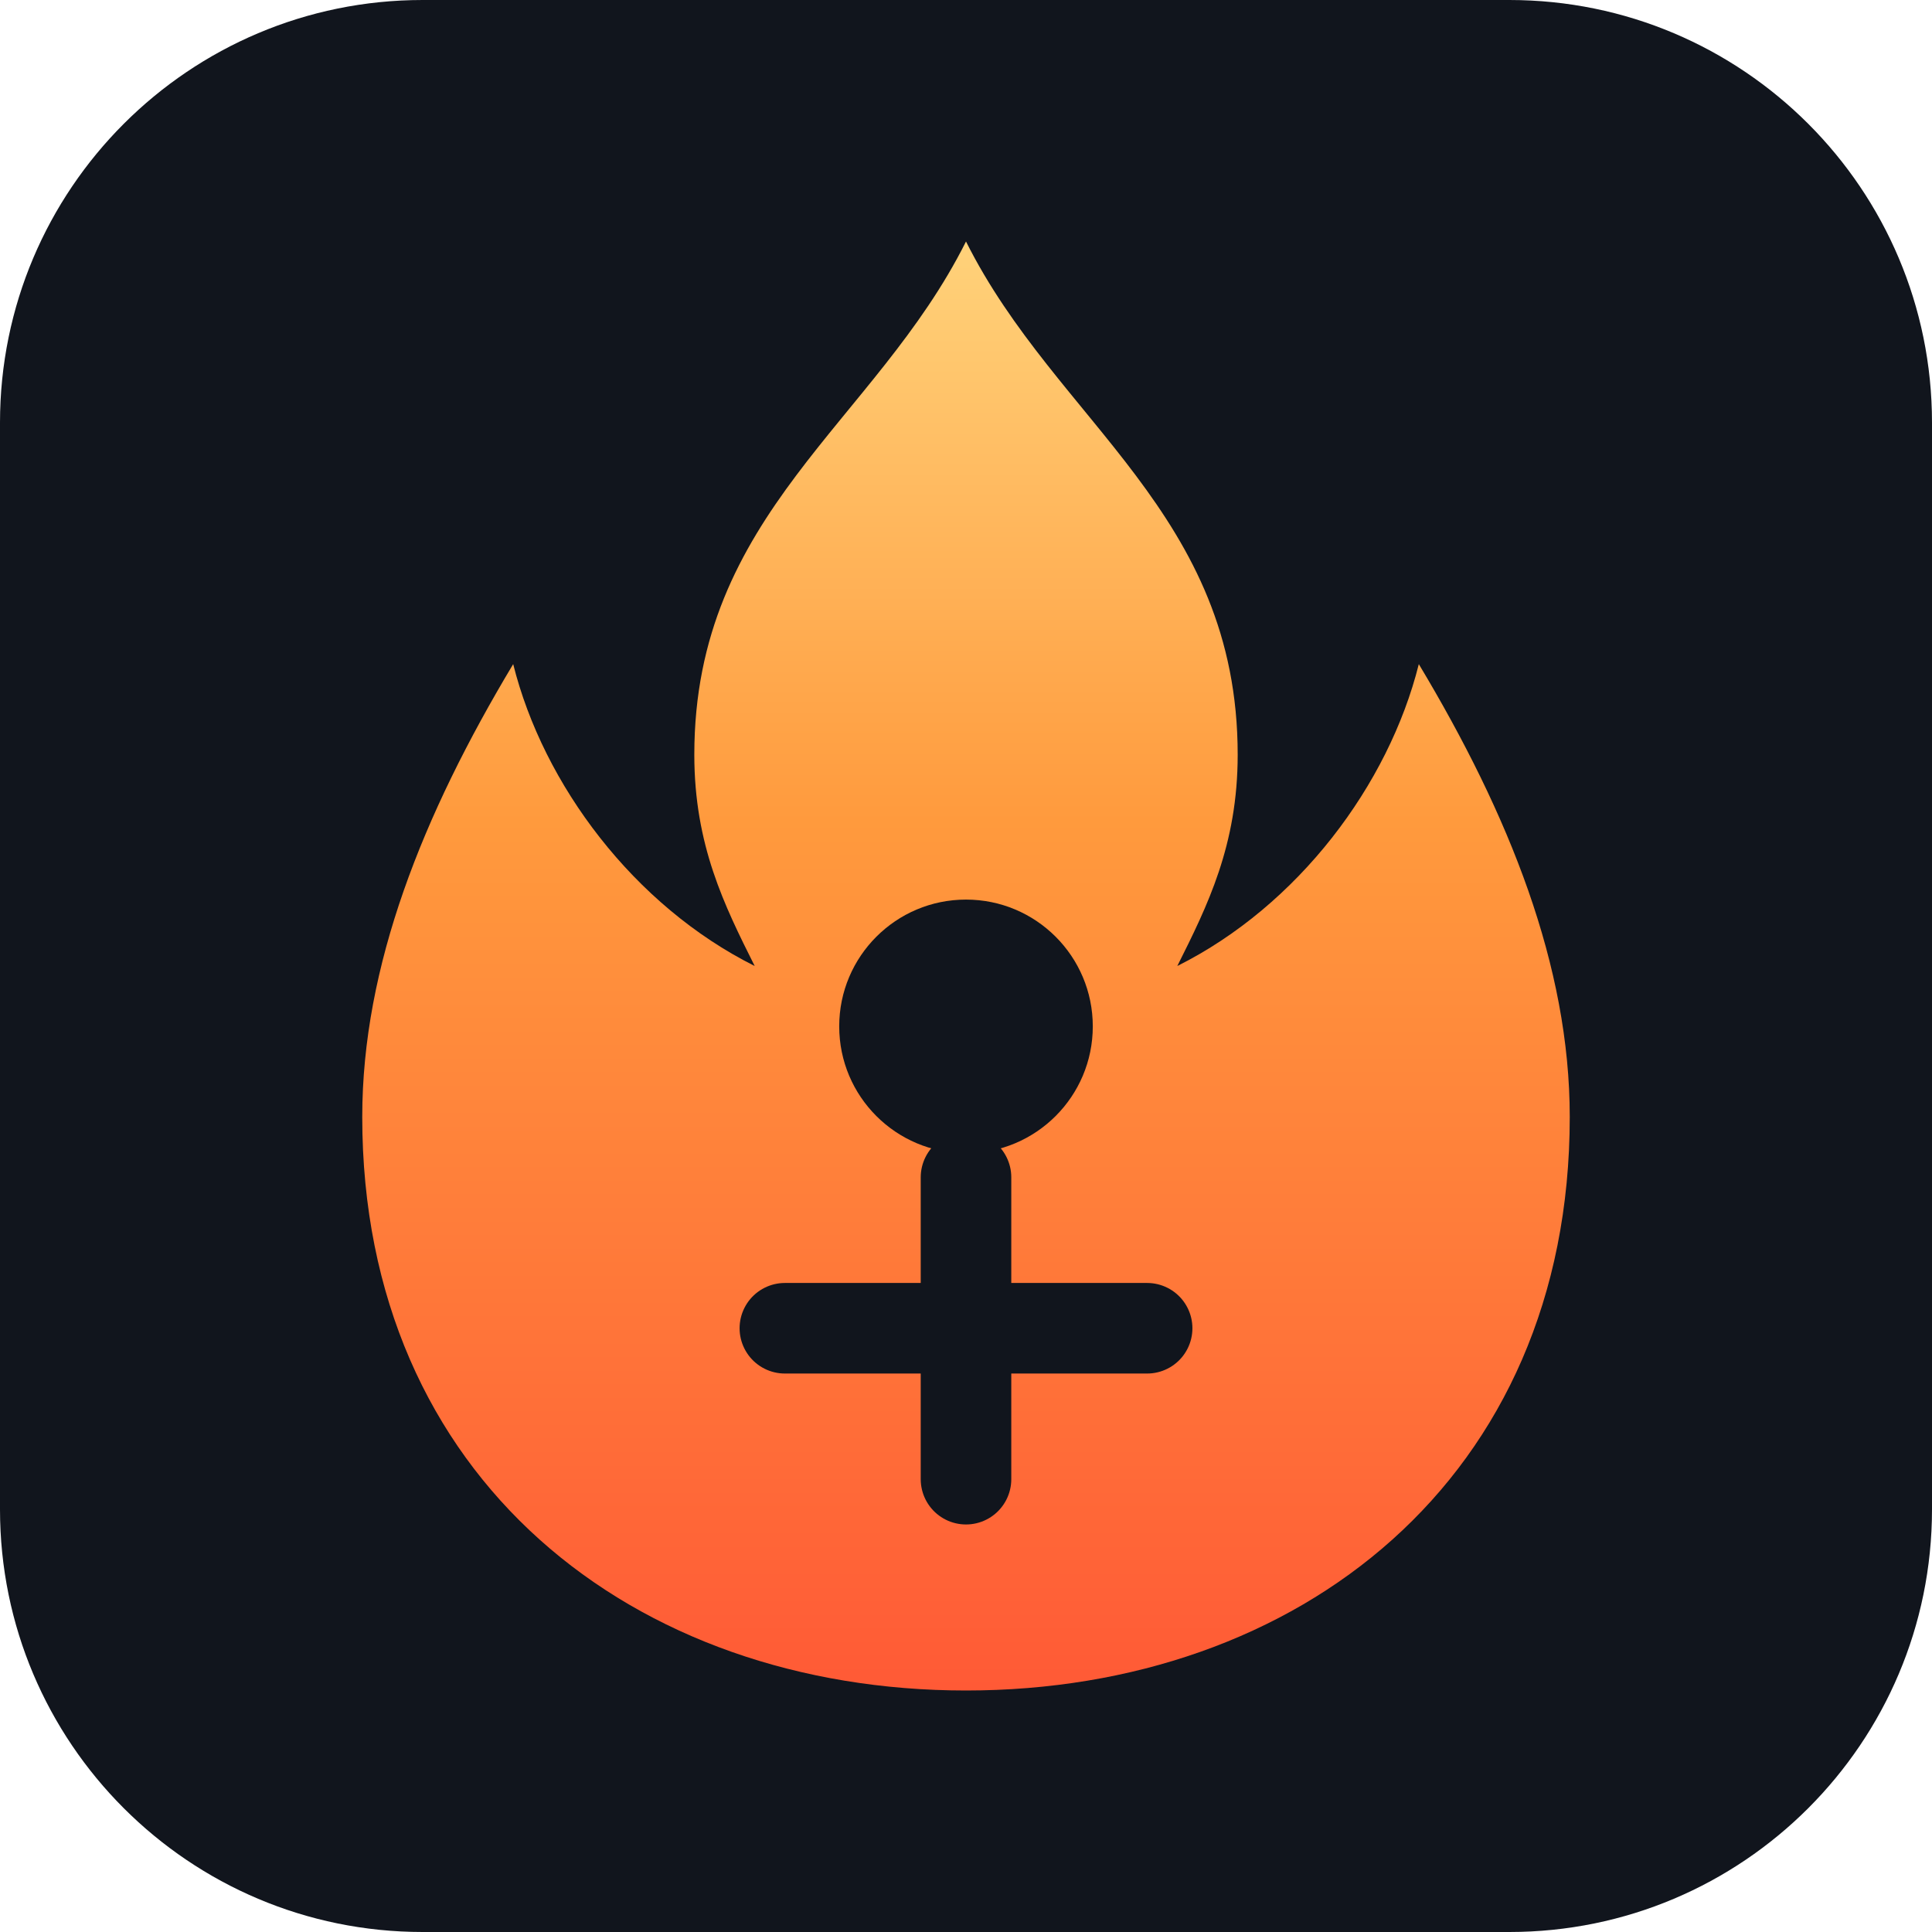
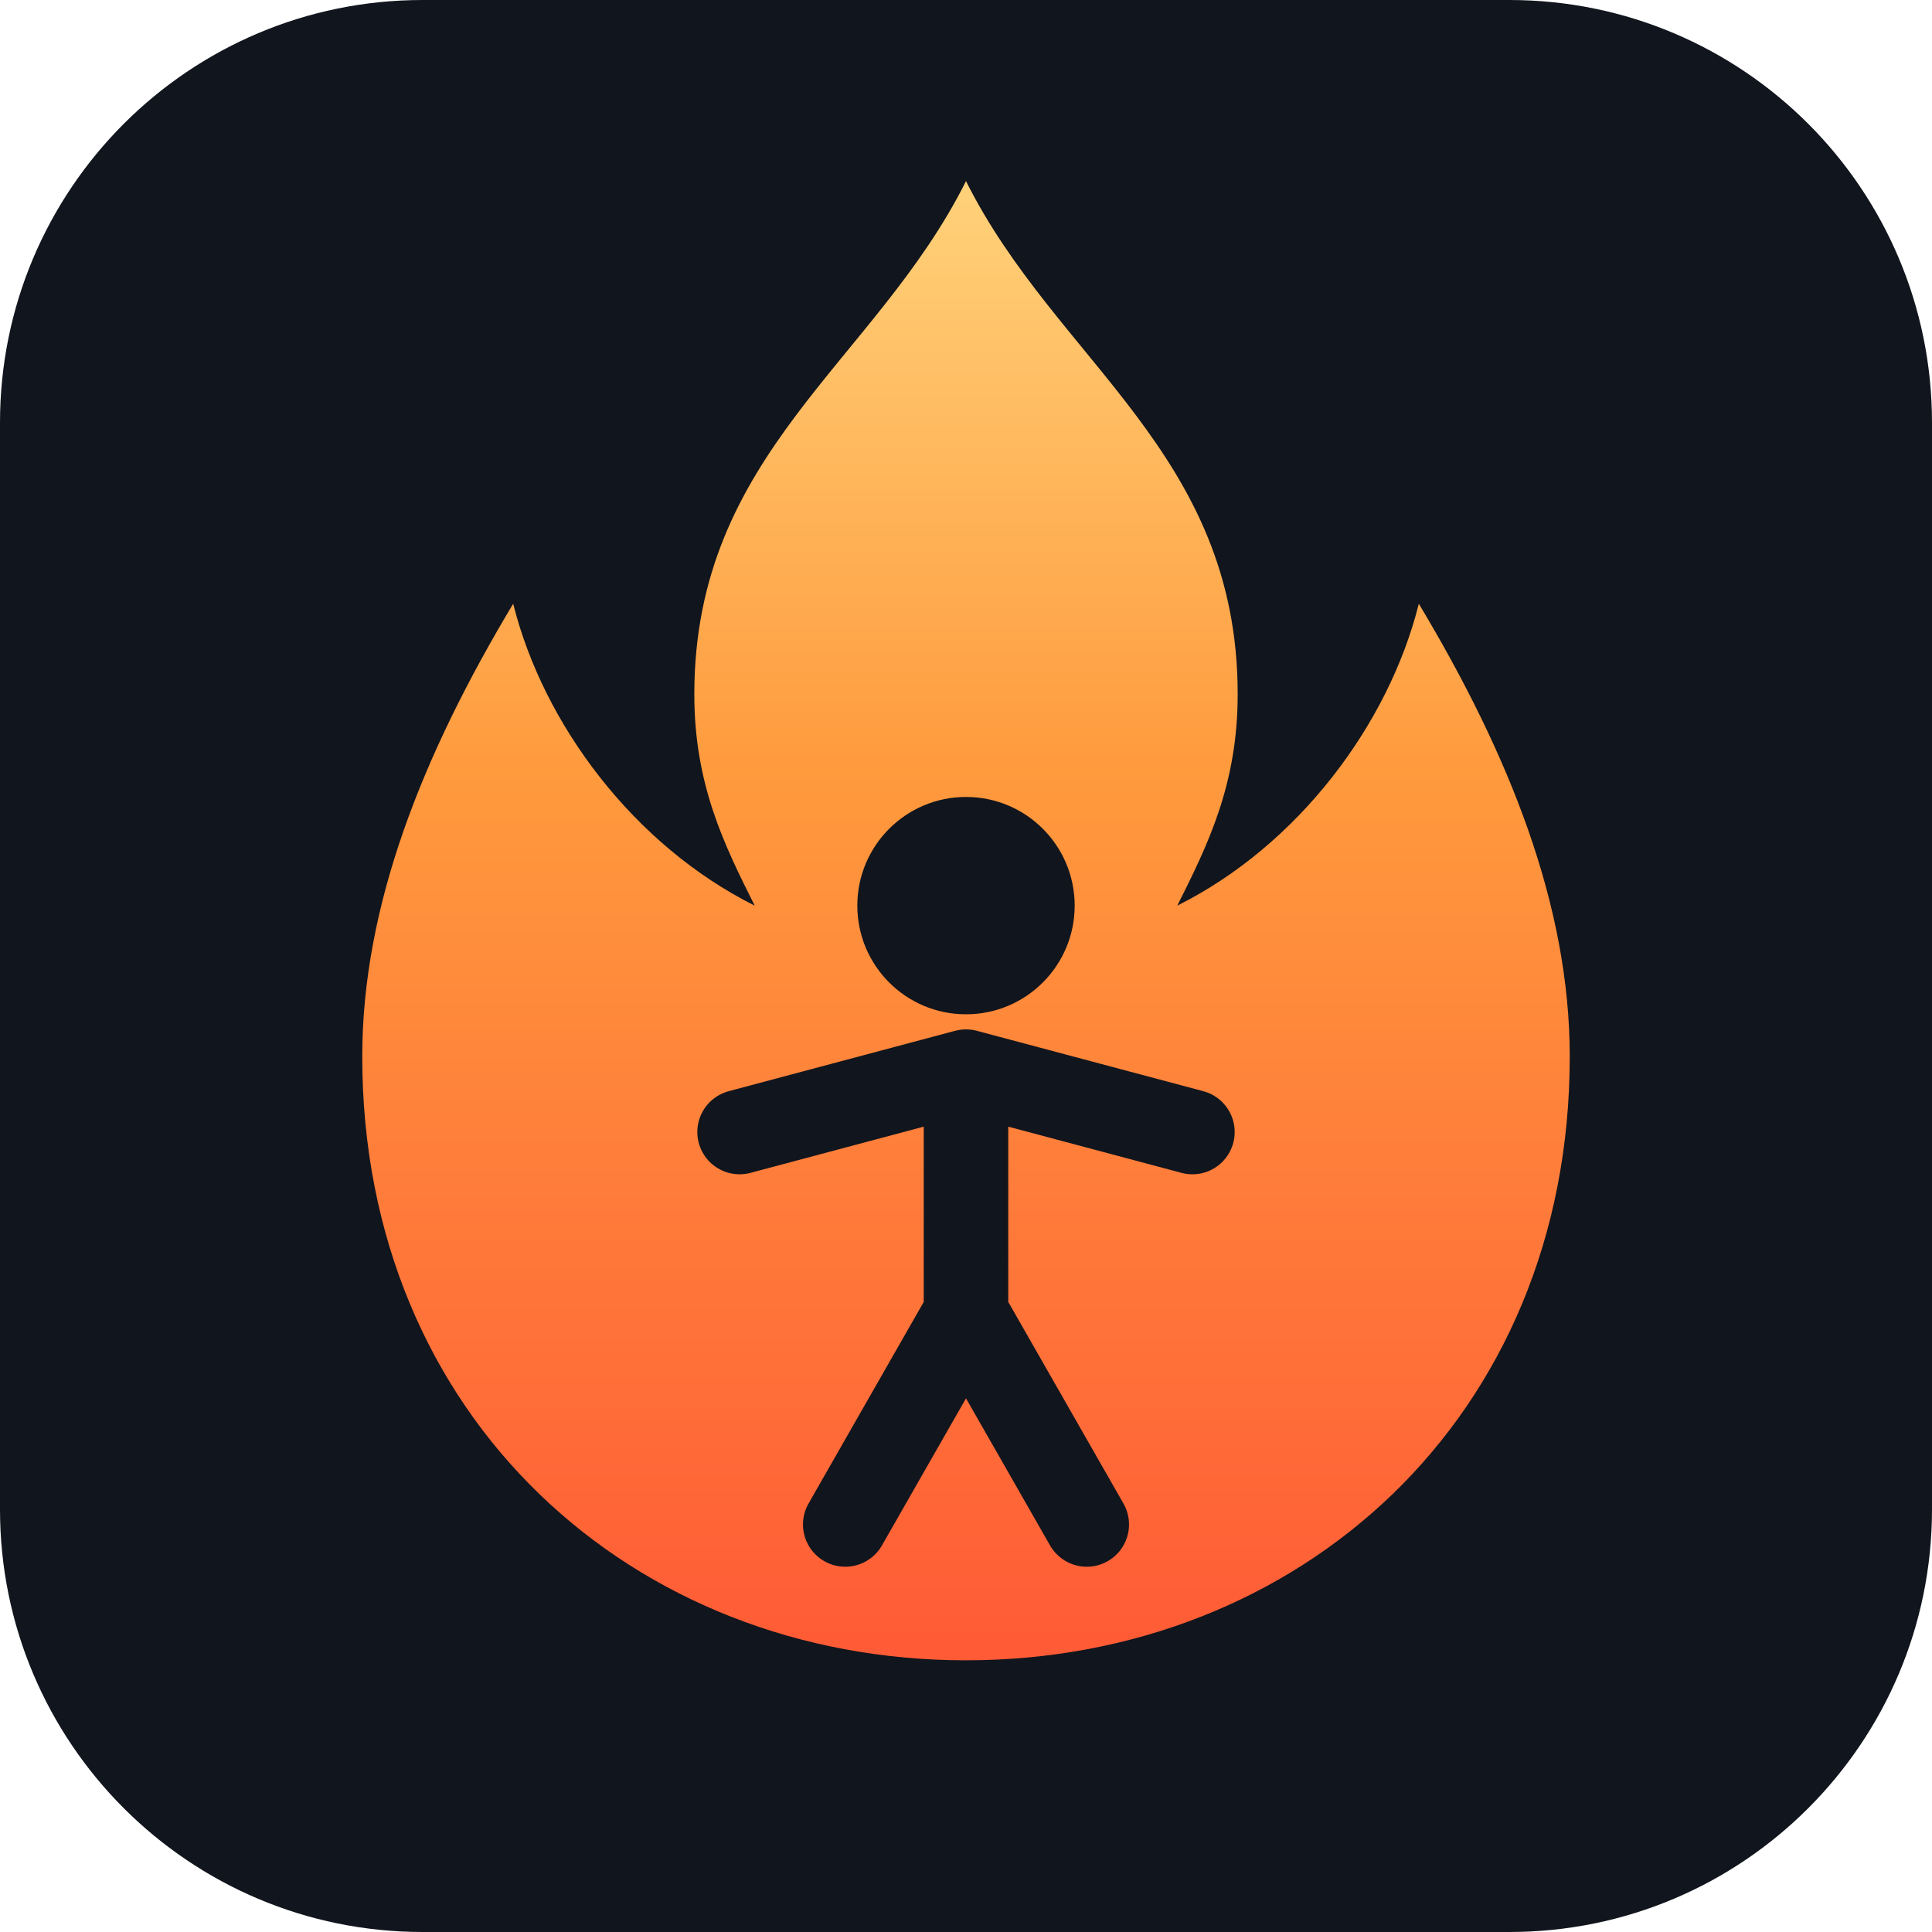
<svg xmlns="http://www.w3.org/2000/svg" viewBox="0 0 64 64">
  <defs>
    <linearGradient id="g" x1="0" y1="1" x2="0" y2="0">
      <stop offset="0" stop-color="#ff5a36" />
      <stop offset="0.6" stop-color="#ff9a3d" />
      <stop offset="1" stop-color="#ffd27a" />
    </linearGradient>
  </defs>
  <rect width="64" height="64" rx="14" fill="#11151d" />
-   <path fill="url(#g)" d="M32 8c3 6 9 9 9 17 0 3-1 5-2 7 4-2 7-6 8-10 3 5 5 10 5 15 0 12-9 19-20 19S12 49 12 37c0-5 2-10 5-15 1 4 4 8 8 10-1-2-2-4-2-7 0-8 6-11 9-17z" />
-   <circle cx="32" cy="34" r="4.2" fill="#11151d" />
-   <path d="M32 39v10M26 44h12" stroke="#11151d" stroke-width="3" stroke-linecap="round" />
+   <path fill="url(#g)" d="M32 6c3 6 9 9 9 17 0 3-1 5-2 7 4-2 7-6 8-10 3 5 5 10 5 15 0 12-9 20-20 20S12 47 12 35c0-5 2-10 5-15 1 4 4 8 8 10-1-2-2-4-2-7 0-8 6-11 9-17z" />
+   <circle cx="32" cy="30" r="3.6" fill="#11151d" />
+   <path d="M24.5 37.5 32 35.5l7.5 2M32 35.5v8M32 43.5l-4 7M32 43.5l4 7" fill="none" stroke="#11151d" stroke-width="2.8" stroke-linecap="round" stroke-linejoin="round" />
</svg>
